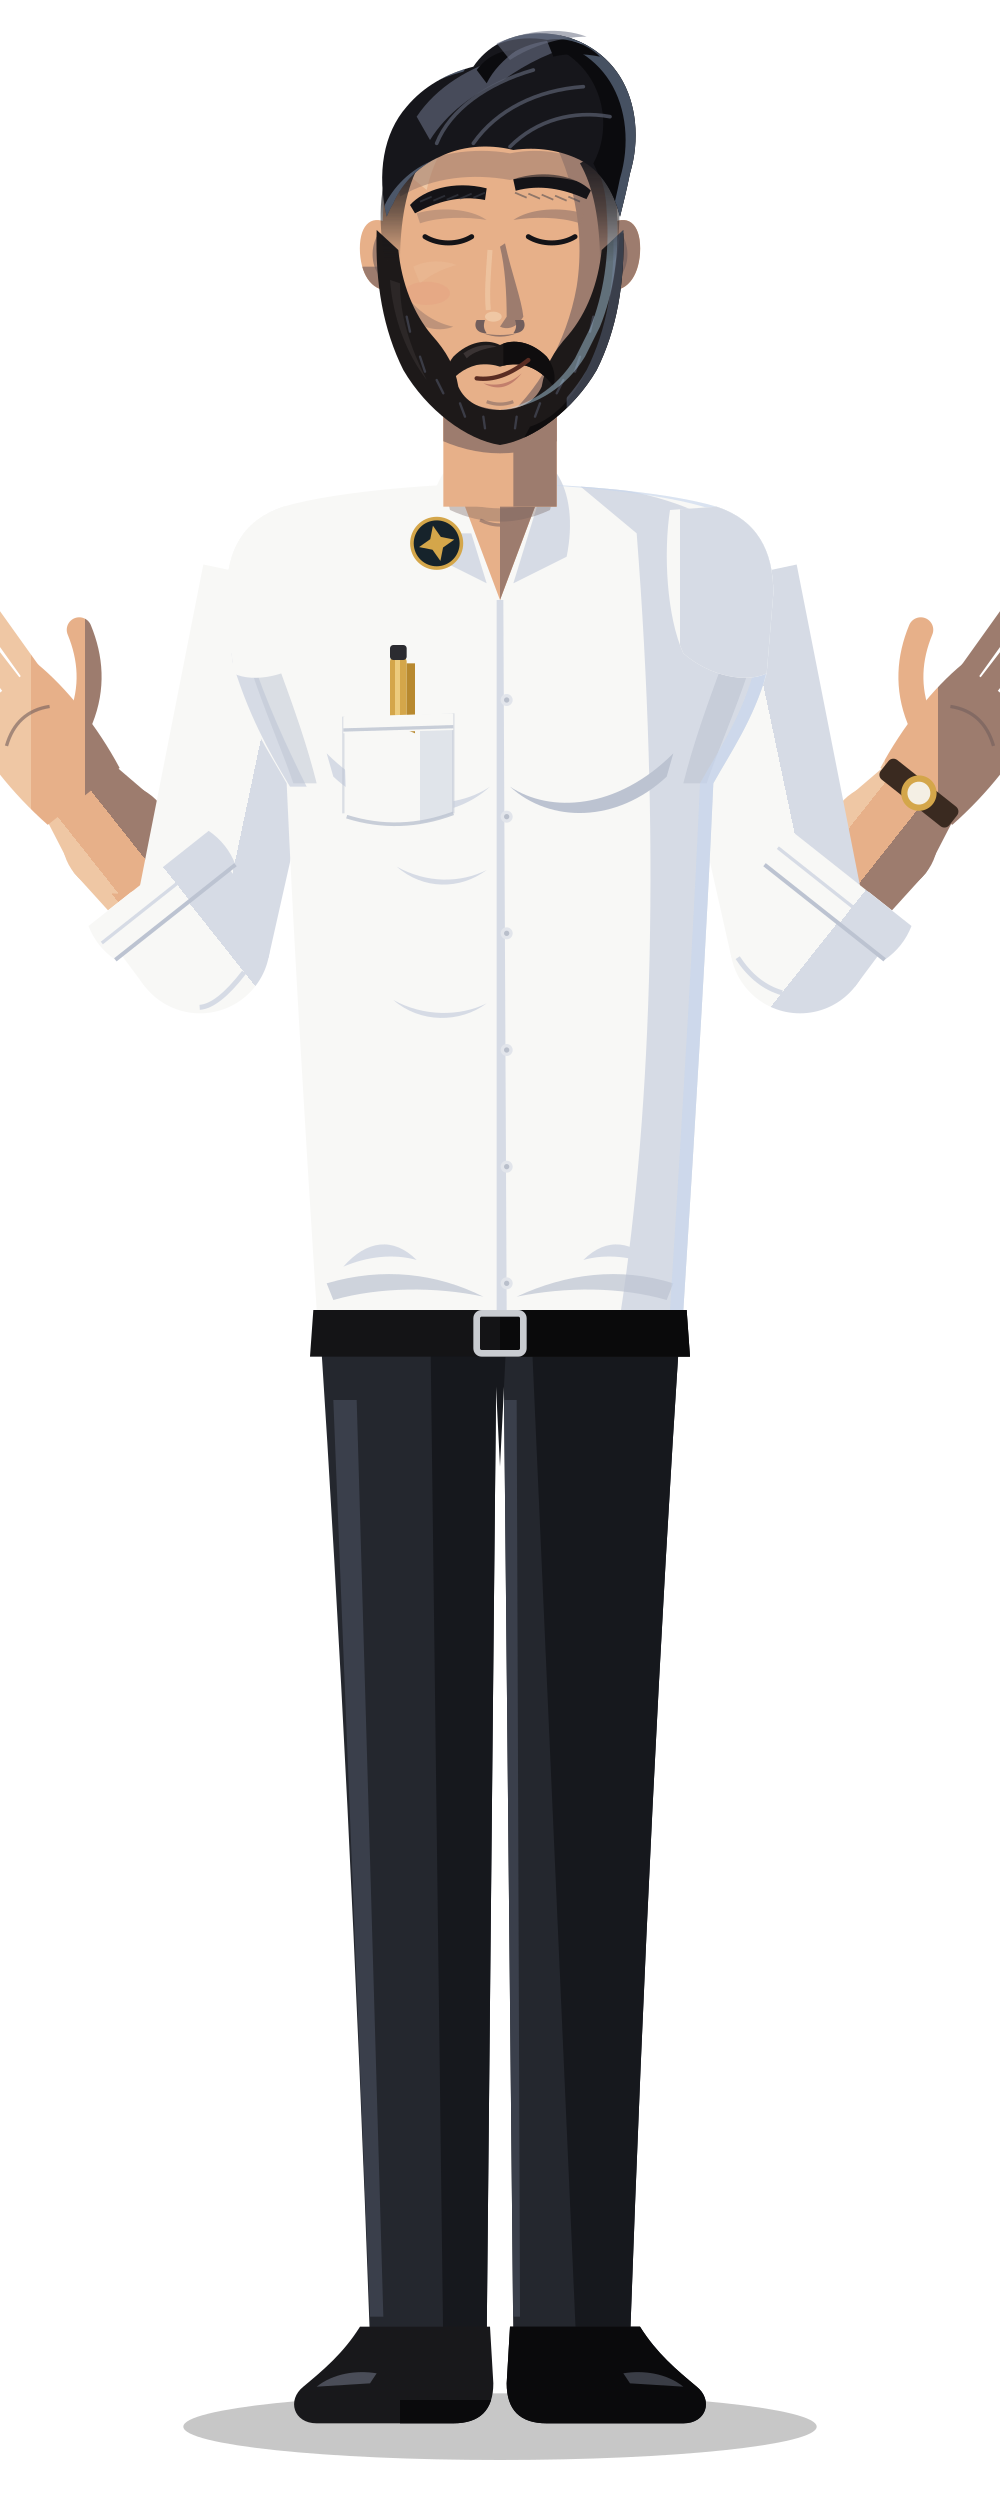
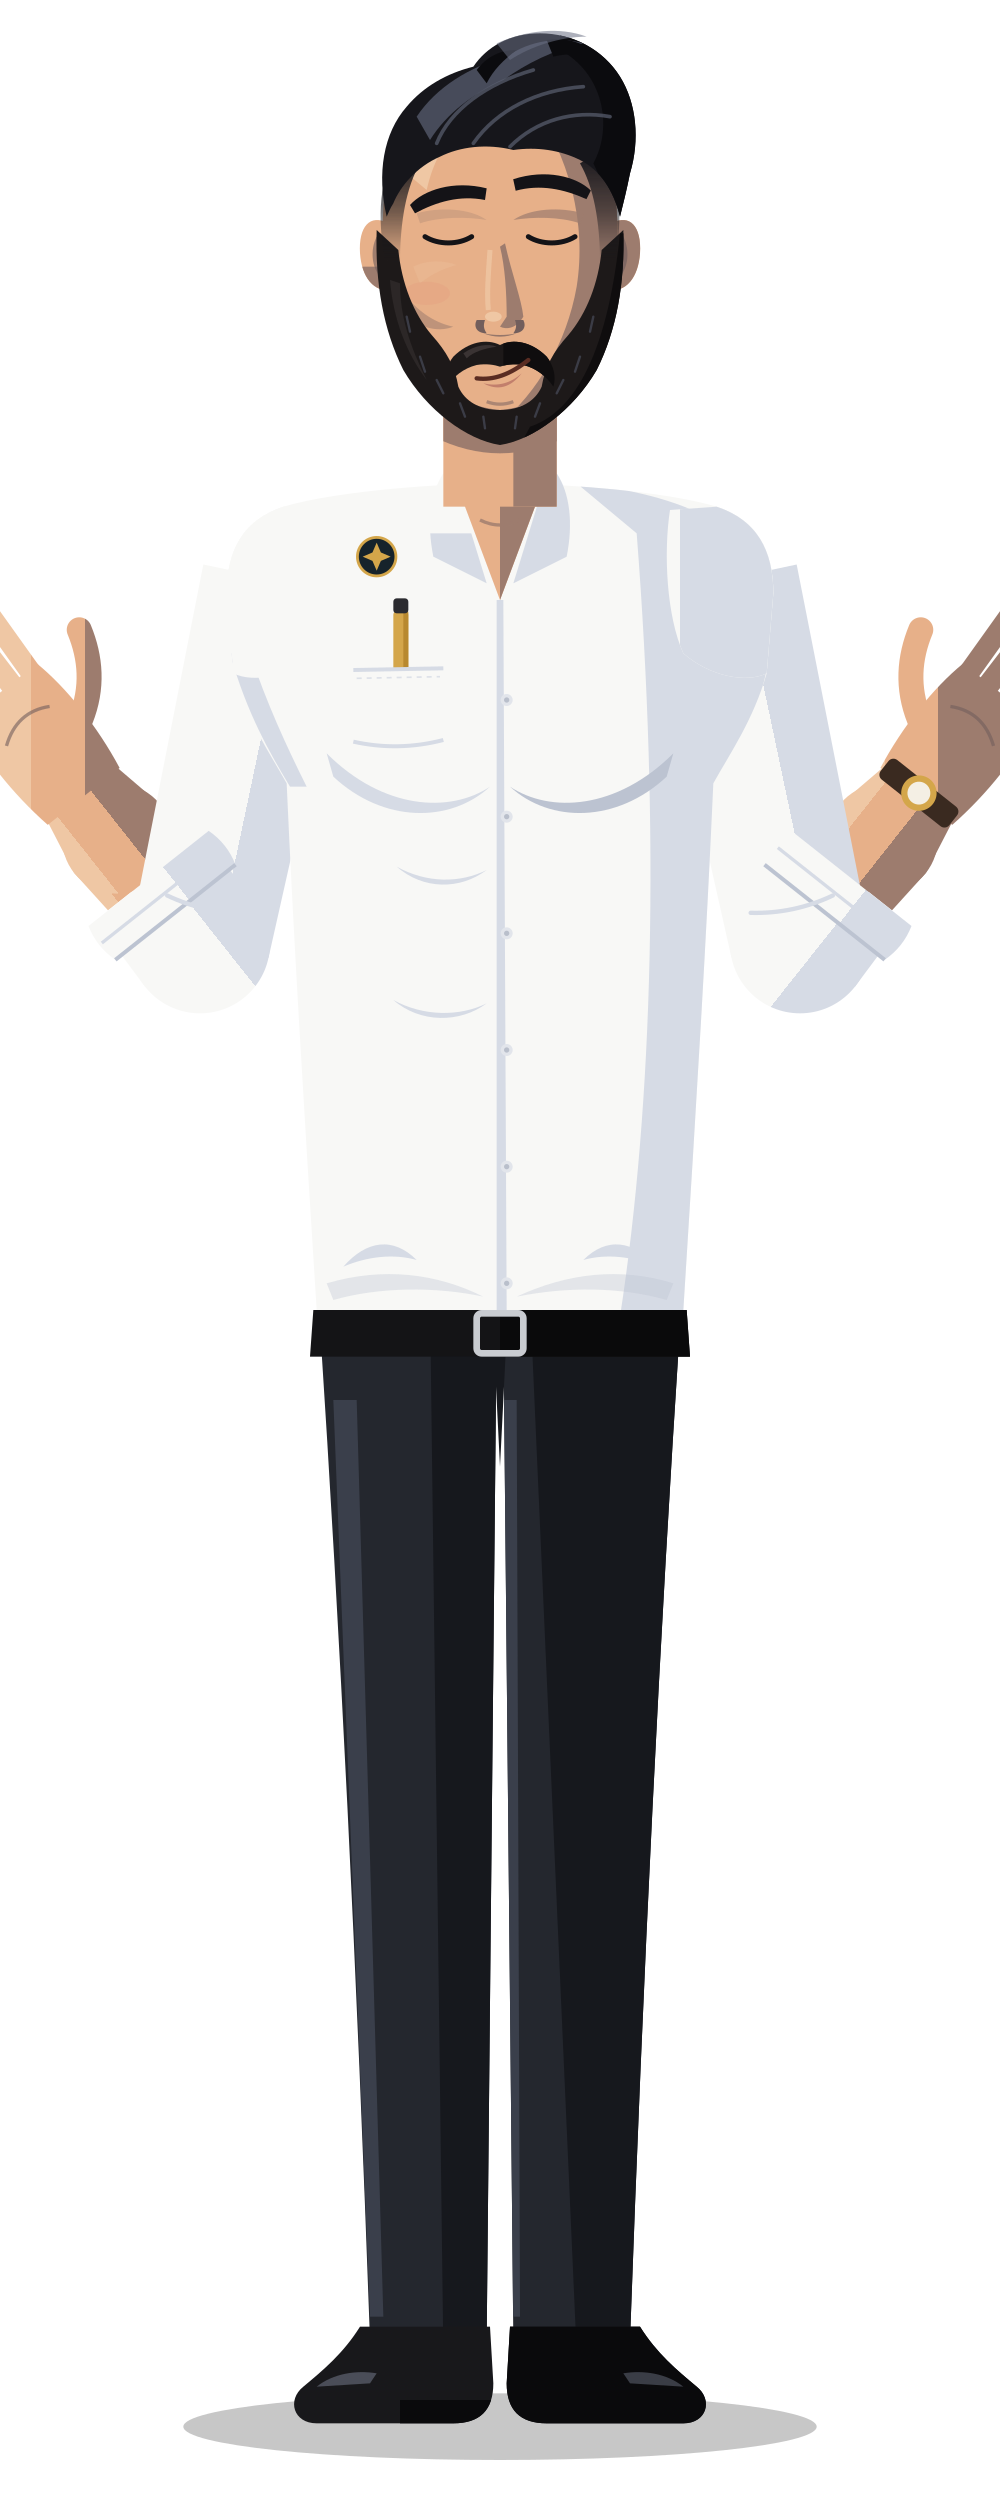
<svg xmlns="http://www.w3.org/2000/svg" viewBox="0 0 600 1500" width="600" height="1500">
  <defs>
    <linearGradient id="fade" x1="0" y1="0" x2="0" y2="1">
      <stop offset="0" stop-color="#16161b" stop-opacity="1" />
      <stop offset="0.55" stop-color="#16161b" stop-opacity="0.55" />
      <stop offset="1" stop-color="#16161b" stop-opacity="0" />
    </linearGradient>
    <clipPath id="c1">
      <path d="M192,796 L298,796 L292,1404 L222,1404 C214,1180 204,980 192,796 Z" />
    </clipPath>
    <clipPath id="c2">
      <path d="M216,1396 L294,1396 L296,1430 C296,1446 288,1454 272,1454 L190,1454 C176,1454 172,1440 182,1432 C194,1422 206,1412 216,1396 Z" />
    </clipPath>
    <clipPath id="c3">
      <path d="M 408,796 L 302,796 L 308,1404 L 378,1404 C 386,1180 396,980 408,796 Z" />
    </clipPath>
    <clipPath id="c4">
      <path d="M 384,1396 L 306,1396 L 304,1430 C 304,1446 312,1454 328,1454 L 410,1454 C 424,1454 428,1440 418,1432 C 406,1422 394,1412 384,1396 Z" />
    </clipPath>
    <linearGradient id="g5" gradientUnits="userSpaceOnUse" x1="54.6" y1="535.0" x2="104.8" y2="495.2">
      <stop offset="0" stop-color="#efc7a4" />
      <stop offset="0.14" stop-color="#efc7a4" />
      <stop offset="0.14" stop-color="#e7b089" />
      <stop offset="0.6" stop-color="#e7b089" />
      <stop offset="0.6" stop-color="#9d7c6e" />
      <stop offset="1" stop-color="#9d7c6e" />
    </linearGradient>
    <linearGradient id="g6" gradientUnits="userSpaceOnUse" x1="31.2" y1="498.2" x2="74.4" y2="464.0">
      <stop offset="0" stop-color="#efc7a4" />
      <stop offset="0.14" stop-color="#efc7a4" />
      <stop offset="0.14" stop-color="#e7b089" />
      <stop offset="0.6" stop-color="#e7b089" />
      <stop offset="0.6" stop-color="#9d7c6e" />
      <stop offset="1" stop-color="#9d7c6e" />
    </linearGradient>
    <linearGradient id="g7" gradientUnits="userSpaceOnUse" x1="100.4" y1="448.0" x2="185.6" y2="466.0">
      <stop offset="0" stop-color="#f8f8f6" />
      <stop offset="0.62" stop-color="#f8f8f6" />
      <stop offset="0.62" stop-color="#d6dbe5" />
      <stop offset="1" stop-color="#d6dbe5" />
    </linearGradient>
    <linearGradient id="g8" gradientUnits="userSpaceOnUse" x1="76.1" y1="577.4" x2="141.1" y2="525.8">
      <stop offset="0" stop-color="#f8f8f6" />
      <stop offset="0.62" stop-color="#f8f8f6" />
      <stop offset="0.62" stop-color="#d6dbe5" />
      <stop offset="1" stop-color="#d6dbe5" />
    </linearGradient>
    <linearGradient id="g9" gradientUnits="userSpaceOnUse" x1="61.1" y1="565.8" x2="133.3" y2="508.6">
      <stop offset="0" stop-color="#f8f8f6" />
      <stop offset="0.62" stop-color="#f8f8f6" />
      <stop offset="0.62" stop-color="#d6dbe5" />
      <stop offset="1" stop-color="#d6dbe5" />
    </linearGradient>
    <linearGradient id="g10" gradientUnits="userSpaceOnUse" x1="22.0" y1="17.4" x2="-22.0" y2="-17.4">
      <stop offset="0" stop-color="#efc7a4" />
      <stop offset="0.14" stop-color="#efc7a4" />
      <stop offset="0.14" stop-color="#e7b089" />
      <stop offset="0.6" stop-color="#e7b089" />
      <stop offset="0.6" stop-color="#9d7c6e" />
      <stop offset="1" stop-color="#9d7c6e" />
    </linearGradient>
    <linearGradient id="g11" gradientUnits="userSpaceOnUse" x1="495.2" y1="495.2" x2="545.4" y2="535.0">
      <stop offset="0" stop-color="#efc7a4" />
      <stop offset="0.14" stop-color="#efc7a4" />
      <stop offset="0.14" stop-color="#e7b089" />
      <stop offset="0.6" stop-color="#e7b089" />
      <stop offset="0.6" stop-color="#9d7c6e" />
      <stop offset="1" stop-color="#9d7c6e" />
    </linearGradient>
    <linearGradient id="g12" gradientUnits="userSpaceOnUse" x1="525.6" y1="464.0" x2="568.8" y2="498.2">
      <stop offset="0" stop-color="#efc7a4" />
      <stop offset="0.14" stop-color="#efc7a4" />
      <stop offset="0.14" stop-color="#e7b089" />
      <stop offset="0.6" stop-color="#e7b089" />
      <stop offset="0.6" stop-color="#9d7c6e" />
      <stop offset="1" stop-color="#9d7c6e" />
    </linearGradient>
    <linearGradient id="g13" gradientUnits="userSpaceOnUse" x1="414.4" y1="466.0" x2="499.6" y2="448.0">
      <stop offset="0" stop-color="#f8f8f6" />
      <stop offset="0.62" stop-color="#f8f8f6" />
      <stop offset="0.62" stop-color="#d6dbe5" />
      <stop offset="1" stop-color="#d6dbe5" />
    </linearGradient>
    <linearGradient id="g14" gradientUnits="userSpaceOnUse" x1="458.9" y1="525.8" x2="523.9" y2="577.4">
      <stop offset="0" stop-color="#f8f8f6" />
      <stop offset="0.62" stop-color="#f8f8f6" />
      <stop offset="0.62" stop-color="#d6dbe5" />
      <stop offset="1" stop-color="#d6dbe5" />
    </linearGradient>
    <linearGradient id="g15" gradientUnits="userSpaceOnUse" x1="466.7" y1="508.6" x2="538.9" y2="565.8">
      <stop offset="0" stop-color="#f8f8f6" />
      <stop offset="0.62" stop-color="#f8f8f6" />
      <stop offset="0.62" stop-color="#d6dbe5" />
      <stop offset="1" stop-color="#d6dbe5" />
    </linearGradient>
    <linearGradient id="g16" gradientUnits="userSpaceOnUse" x1="-22.0" y1="-17.4" x2="22.0" y2="17.4">
      <stop offset="0" stop-color="#efc7a4" />
      <stop offset="0.14" stop-color="#efc7a4" />
      <stop offset="0.14" stop-color="#e7b089" />
      <stop offset="0.6" stop-color="#e7b089" />
      <stop offset="0.6" stop-color="#9d7c6e" />
      <stop offset="1" stop-color="#9d7c6e" />
    </linearGradient>
    <clipPath id="c17">
      <path d="M300,290 C268,290 204,294 170,304 C146,312 136,330 136,356 L140,404 C148,432 162,452 172,470 C176,560 182,660 190,786 L410,786 C418,660 424,560 428,470 C438,452 452,432 460,404 L464,356 C464,330 454,312 430,304 C396,294 332,290 300,290 Z" />
    </clipPath>
    <clipPath id="c18">
      <path d="M276,296 L324,296 L300,360 Z" />
    </clipPath>
    <clipPath id="c19">
      <path d="M266,284 C258,296 256,314 260,334 L292,350 L276,298 Z" />
    </clipPath>
    <clipPath id="c20">
      <path d="M 334,284 C 342,296 344,314 340,334 L 308,350 L 324,298 Z" />
    </clipPath>
    <clipPath id="c21">
-       <path d="M300,290 C268,290 204,294 170,304 C146,312 136,330 136,356 L140,404 C148,432 162,452 172,470 C176,560 182,660 190,786 L410,786 C418,660 424,560 428,470 C438,452 452,432 460,404 L464,356 C464,330 454,312 430,304 C396,294 332,290 300,290 Z" />
+       <path d="M188,786 L412,786 L414,814 L186,814 Z" />
    </clipPath>
    <clipPath id="c22">
-       <path d="M188,786 L412,786 L414,814 L186,814 Z" />
+       <path d="M170,304 C146,312 136,330 136,356 L140,404 C152,410 174,406 190,392 C200,370 202,332 198,306 Z" />
    </clipPath>
    <clipPath id="c23">
-       <path d="M170,304 C146,312 136,330 136,356 L140,404 C152,410 174,406 190,392 C200,370 202,332 198,306 Z" />
+       <path d="M 430,304 C 454,312 464,330 464,356 L 460,404 C 448,410 426,406 410,392 C 400,370 398,332 402,306 Z" />
    </clipPath>
    <clipPath id="c24">
-       <path d="M 430,304 C 454,312 464,330 464,356 L 460,404 C 448,410 426,406 410,392 C 400,370 398,332 402,306 Z" />
+       <path d="M233,134 C222,128 215,136 216,152 C217,166 224,176 236,174 Z" />
    </clipPath>
    <clipPath id="c25">
-       <path d="M233,134 C222,128 215,136 216,152 C217,166 224,176 236,174 Z" />
+       <path d="M 367,134 C 378,128 385,136 384,152 C 383,166 376,176 364,174 Z" />
    </clipPath>
    <clipPath id="c26">
-       <path d="M 367,134 C 378,128 385,136 384,152 C 383,166 376,176 364,174 Z" />
+       <path d="M266,220 L266,304 L334,304 L334,220 Z" />
    </clipPath>
    <clipPath id="c27">
-       <path d="M266,220 L266,304 L334,304 L334,220 Z" />
+       <path d="M300,64 C341,64 369,88 370,126 C372,152 368,176 360,196 L351,214 C340,232 322,244 300,246 C278,244 260,232 249,214 L240,196 C232,176 228,152 230,126 C231,88 259,64 300,64 Z" />
    </clipPath>
    <clipPath id="c28">
-       <path d="M300,64 C341,64 369,88 370,126 C372,152 368,176 360,196 L351,214 C340,232 322,244 300,246 C278,244 260,232 249,214 L240,196 C232,176 228,152 230,126 C231,88 259,64 300,64 Z" />
+       <path d="M226,138 C225,170 230,198 242,222 C256,246 280,264 300,267 C320,264 344,246 358,222 C370,198 375,170 374,138 L361,150 C359,170 352,188 341,201 C332,211 327,220 325,232 C321,241 312,246 300,246 C288,246 279,241 275,232 C273,220 268,211 259,201 C248,188 241,170 239,150 Z" />
    </clipPath>
    <clipPath id="c29">
-       <path d="M226,138 C225,170 230,198 242,222 C256,246 280,264 300,267 C320,264 344,246 358,222 C370,198 375,170 374,138 L361,150 C359,170 352,188 341,201 C332,211 327,220 325,232 C321,241 312,246 300,246 C288,246 279,241 275,232 C273,220 268,211 259,201 C248,188 241,170 239,150 Z" />
+       <path d="M272,214 C281,205 292,203 300,207 C308,203 319,205 328,214 C332,219 334,226 332,232 C328,226 322,221 314,219 C308,218 303,219 300,220 C297,219 292,218 286,219 C278,221 272,226 268,232 C266,226 268,219 272,214 Z" />
    </clipPath>
    <clipPath id="c30">
-       <path d="M272,214 C281,205 292,203 300,207 C308,203 319,205 328,214 C332,219 334,226 332,232 C328,226 322,221 314,219 C308,218 303,219 300,220 C297,219 292,218 286,219 C278,221 272,226 268,232 C266,226 268,219 272,214 Z" />
-     </clipPath>
-     <clipPath id="c31">
-       <path d="M300,64 C341,64 369,88 370,126 C372,152 368,176 360,196 L351,214 C340,232 322,244 300,246 C278,244 260,232 249,214 L240,196 C232,176 228,152 230,126 C231,88 259,64 300,64 Z" />
-     </clipPath>
-     <clipPath id="c32">
-       <path d="M226,138 C225,170 230,198 242,222 C256,246 280,264 300,267 C320,264 344,246 358,222 C370,198 375,170 374,138 L361,150 C359,170 352,188 341,201 C332,211 327,220 325,232 C321,241 312,246 300,246 C288,246 279,241 275,232 C273,220 268,211 259,201 C248,188 241,170 239,150 Z" />
-     </clipPath>
-     <clipPath id="c33">
-       <rect x="340" y="0" width="600" height="1500" />
-     </clipPath>
-     <clipPath id="c34">
-       <path d="M232,130 C226,104 230,80 244,64 C254,52 268,44 284,40 C292,28 306,20 324,20 C344,20 362,30 372,46 C382,62 384,84 378,104 C376,114 374,122 372,130 C368,114 360,102 348,96 C336,90 322,88 308,90 C292,86 276,88 264,94 C250,100 240,112 236,122 C234,125 233,128 232,130 Z" />
-     </clipPath>
-     <clipPath id="c35">
      <path d="M232,130 C226,104 230,80 244,64 C254,52 268,44 284,40 C292,28 306,20 324,20 C344,20 362,30 372,46 C382,62 384,84 378,104 C376,114 374,122 372,130 C368,114 360,102 348,96 C336,90 322,88 308,90 C292,86 276,88 264,94 C250,100 240,112 236,122 C234,125 233,128 232,130 Z" />
    </clipPath>
  </defs>
  <ellipse cx="300" cy="1456" rx="190" ry="20" fill="#000" opacity="0.22" />
  <path d="M192,796 L298,796 L292,1404 L222,1404 C214,1180 204,980 192,796 Z" fill="#24272e" />
  <g clip-path="url(#c1)">
    <path d="M258,780 L304,780 L300,1412 L266,1412 Z" fill="#16181d" />
    <path d="M200,840 L214,840 L230,1390 L222,1390 Z" fill="#3a3f4b" />
  </g>
  <path d="M216,1396 L294,1396 L296,1430 C296,1446 288,1454 272,1454 L190,1454 C176,1454 172,1440 182,1432 C194,1422 206,1412 216,1396 Z" fill="#18181b" />
  <g clip-path="url(#c2)">
    <path d="M240,1440 L300,1440 L300,1460 L240,1460 Z" fill="#0a0a0c" />
    <path d="M190,1432 C200,1424 214,1422 226,1424 L222,1430 Z" fill="#4a4d58" />
  </g>
  <path d="M 408,796 L 302,796 L 308,1404 L 378,1404 C 386,1180 396,980 408,796 Z" fill="#24272e" />
  <g clip-path="url(#c3)">
    <path d="M318,780 L420,780 L420,1412 L346,1412 Z" fill="#16181d" />
    <path d="M 310,840 L 302,840 L 306,1390 L 312,1390 Z" fill="#3a3f4b" />
  </g>
  <path d="M 384,1396 L 306,1396 L 304,1430 C 304,1446 312,1454 328,1454 L 410,1454 C 424,1454 428,1440 418,1432 C 406,1422 394,1412 384,1396 Z" fill="#18181b" />
  <g clip-path="url(#c4)">
    <path d="M300,1380 L440,1380 L440,1460 L300,1460 Z" fill="#0a0a0c" />
    <path d="M 410,1432 C 400,1424 386,1422 374,1424 L 378,1430 Z" fill="#3a3d46" />
  </g>
  <path d="M296,800 L300,880 L304,800 Z" fill="#16181d" />
  <path d="M64.8,546.2 L44.4,523.7 L96.2,482.7 L113.4,507.8 Z" fill="url(#g5)" />
  <circle cx="70.3" cy="503.2" r="33.0" fill="url(#g6)" />
  <path d="M44.4,523.7 L18.1,472.7 L52.6,445.4 L96.2,482.7 Z" fill="url(#g6)" />
  <path d="M122.0,338.7 L78.9,557.3 L161.1,574.7 L210.0,357.3 Z" fill="url(#g7)" />
  <circle cx="120.0" cy="566.0" r="42.0" fill="url(#g8)" />
  <path d="M87.1,592.1 L65.1,562.6 L129.3,511.8 L152.9,539.9 Z" fill="url(#g8)" />
  <path d="M141.3,518.8 Q136.4,506.2 125.2,498.5 L53.1,555.6 Q58.0,568.2 69.2,575.9 Z" fill="url(#g9)" />
  <path d="M141.3,518.8 L69.2,575.9" stroke="#bcc3d1" stroke-width="2.4" />
  <path d="M133.3,508.6 L61.1,565.8" stroke="#d6dbe5" stroke-width="2" />
-   <path d="M119.8,604.4 q11.0,-0.7 26.7,-21.1" fill="none" stroke="#d6dbe5" stroke-width="3" />
+   <path d="M149.6,547.7 Q123.7,548.4 100.3,537.3" fill="none" stroke="#d6dbe5" stroke-width="2.6" stroke-linecap="round" />
  <g transform="translate(44.0,470.0) rotate(141.6)">
    <g transform="scale(1.25,1.25)">
      <path d="M-22,-8 C-26,14 -26,38 -22,56 L22,56 C26,38 26,14 22,-8 Z" fill="url(#g10)" />
      <path d="M-17,52 L-19.0,92" stroke="url(#g10)" stroke-width="10" stroke-linecap="round" />
      <path d="M-6,52 L-6.7,100" stroke="url(#g10)" stroke-width="10.5" stroke-linecap="round" />
      <path d="M6,52 L6.7,98" stroke="url(#g10)" stroke-width="10.5" stroke-linecap="round" />
      <path d="M17,52 L19.0,90" stroke="url(#g10)" stroke-width="9.5" stroke-linecap="round" />
      <path d="M-22,22 C-36,30 -44,42 -48,56" stroke="url(#g10)" stroke-width="12" stroke-linecap="round" fill="none" />
      <path d="M-14,36 Q0,44 14,34" fill="none" stroke="#725e5c" stroke-width="1.6" opacity="0.6" />
    </g>
  </g>
  <path d="M486.6,507.8 L503.8,482.7 L555.6,523.7 L535.2,546.2 Z" fill="url(#g11)" />
  <circle cx="529.7" cy="503.2" r="33.0" fill="url(#g12)" />
  <path d="M503.8,482.7 L547.4,445.4 L581.9,472.7 L555.6,523.7 Z" fill="url(#g12)" />
  <path d="M390.0,357.3 L438.9,574.7 L521.1,557.3 L478.0,338.7 Z" fill="url(#g13)" />
  <circle cx="480.0" cy="566.0" r="42.0" fill="url(#g14)" />
  <path d="M447.1,539.9 L470.7,511.8 L534.9,562.6 L512.9,592.1 Z" fill="url(#g14)" />
  <path d="M530.8,575.9 Q542.0,568.2 546.9,555.6 L474.8,498.5 Q463.6,506.2 458.7,518.8 Z" fill="url(#g15)" />
  <path d="M530.8,575.9 L458.7,518.8" stroke="#bcc3d1" stroke-width="2.4" />
  <path d="M538.9,565.8 L466.7,508.6" stroke="#d6dbe5" stroke-width="2" />
-   <path d="M442.6,574.6 q11.0,16.7 26.7,21.1" fill="none" stroke="#d6dbe5" stroke-width="3" />
+   <path d="M499.7,537.3 Q476.3,548.4 450.4,547.7" fill="none" stroke="#d6dbe5" stroke-width="2.6" stroke-linecap="round" />
  <g transform="translate(556.0,470.0) rotate(-141.6)">
    <g transform="scale(-1.25,1.25)">
      <path d="M-22,-8 C-26,14 -26,38 -22,56 L22,56 C26,38 26,14 22,-8 Z" fill="url(#g16)" />
      <path d="M-17,52 L-19.0,92" stroke="url(#g16)" stroke-width="10" stroke-linecap="round" />
      <path d="M-6,52 L-6.7,100" stroke="url(#g16)" stroke-width="10.5" stroke-linecap="round" />
      <path d="M6,52 L6.7,98" stroke="url(#g16)" stroke-width="10.5" stroke-linecap="round" />
      <path d="M17,52 L19.0,90" stroke="url(#g16)" stroke-width="9.5" stroke-linecap="round" />
      <path d="M-22,22 C-36,30 -44,42 -48,56" stroke="url(#g16)" stroke-width="12" stroke-linecap="round" fill="none" />
      <path d="M-14,36 Q0,44 14,34" fill="none" stroke="#725e5c" stroke-width="1.6" opacity="0.6" />
      <rect x="-21" y="-12" width="42" height="12" rx="3" fill="#3a2a20" />
      <circle cx="0" cy="-6" r="8.5" fill="#d4a64a" />
      <circle cx="0" cy="-6" r="5.5" fill="#f4efe4" />
    </g>
  </g>
  <path d="M300,290 C268,290 204,294 170,304 C146,312 136,330 136,356 L140,404 C148,432 162,452 172,470 C176,560 182,660 190,786 L410,786 C418,660 424,560 428,470 C438,452 452,432 460,404 L464,356 C464,330 454,312 430,304 C396,294 332,290 300,290 Z" fill="#f8f8f6" />
  <g clip-path="url(#c17)">
    <path d="M346,290 C406,296 466,316 464,374 C460,422 444,450 430,474 L414,790 L372,790 C392,660 396,500 382,320 Z" fill="#d6dbe5" />
    <path d="M138,392 C148,428 162,452 174,472 L184,472 C172,448 160,422 150,392 Z" fill="#d6dbe5" />
  </g>
  <path d="M196,452 C230,486 270,488 294,472 C270,494 230,494 200,466 Z" fill="#d6dbe5" />
  <path d="M404,452 C370,486 330,488 306,472 C330,494 370,494 400,466 Z" fill="#bcc3d1" />
  <path d="M236,600 C254,610 276,610 292,602 C276,614 252,614 236,600 Z" fill="#d6dbe5" />
  <path d="M206,760 C220,744 236,742 250,756 C236,752 220,754 206,760 Z" fill="#d6dbe5" />
  <path d="M350,756 C364,742 380,744 394,760 C380,754 364,752 350,756 Z" fill="#d6dbe5" />
  <path d="M238,520 C256,530 276,530 292,522 C276,534 254,534 238,520 Z" fill="#d6dbe5" />
  <path d="M276,296 L324,296 L300,360 Z" fill="#e7b089" />
  <g clip-path="url(#c18)">
    <path d="M300,290 L330,290 L300,364 Z" fill="#9d7c6e" />
  </g>
  <path d="M288,312 Q300,318 312,312" fill="none" stroke="#9d7c6e" stroke-width="2" opacity="0.8" />
  <path d="M266,284 C258,296 256,314 260,334 L292,350 L276,298 Z" fill="#f8f8f6" />
  <g clip-path="url(#c19)">
    <path d="M256,320 L292,320 L292,352 L256,352 Z" fill="#d6dbe5" />
  </g>
  <path d="M 334,284 C 342,296 344,314 340,334 L 308,350 L 324,298 Z" fill="#f8f8f6" />
  <g clip-path="url(#c20)">
    <path d="M 334,284 C 342,296 344,314 340,334 L 308,350 L 324,298 Z" fill="#d6dbe5" />
  </g>
  <path d="M268,286 Q300,280 332,286 L326,292 Q300,288 274,292 Z" fill="#d6dbe5" />
  <path d="M298,360 L302,360 L304,786 L298,786 Z" fill="#d6dbe5" />
  <circle cx="304" cy="420" r="3.6" fill="#e2e5eb" />
  <circle cx="304" cy="420" r="1.6" fill="#b9bfcb" />
  <circle cx="304" cy="490" r="3.6" fill="#e2e5eb" />
  <circle cx="304" cy="490" r="1.6" fill="#b9bfcb" />
  <circle cx="304" cy="560" r="3.6" fill="#e2e5eb" />
  <circle cx="304" cy="560" r="1.6" fill="#b9bfcb" />
  <circle cx="304" cy="630" r="3.6" fill="#e2e5eb" />
  <circle cx="304" cy="630" r="1.6" fill="#b9bfcb" />
  <circle cx="304" cy="700" r="3.6" fill="#e2e5eb" />
  <circle cx="304" cy="700" r="1.6" fill="#b9bfcb" />
  <circle cx="304" cy="770" r="3.6" fill="#e2e5eb" />
  <circle cx="304" cy="770" r="1.6" fill="#b9bfcb" />
-   <path d="M150,400 C160,430 170,452 176,470 L190,470 C184,446 176,424 168,402 Z" fill="#bcc3d1" opacity="0.5" />
-   <path d="M 450,400 C 440,430 430,452 424,470 L 410,470 C 416,446 424,424 432,402 Z" fill="#bcc3d1" opacity="0.6" />
-   <path d="M196,770 C230,760 262,764 290,778 C262,772 228,772 200,780 Z" fill="#bcc3d1" opacity="0.7" />
-   <path d="M310,778 C340,764 372,760 404,770 L400,780 C372,772 340,772 310,778 Z" fill="#bcc3d1" opacity="0.7" />
-   <path d="M268,298 Q300,312 332,298 L330,306 Q300,320 270,306 Z" fill="#725e5c" opacity="0.35" />
+   <path d="M196,770 C230,760 262,764 290,778 C262,772 228,772 200,780 Z" fill="#bcc3d1" opacity="0.35" />
+   <path d="M310,778 C340,764 372,760 404,770 L400,780 C372,772 340,772 310,778 Z" fill="#bcc3d1" opacity="0.35" />
+   <path d="M188,786 L412,786 L414,814 L186,814 Z" fill="#141416" />
  <g clip-path="url(#c21)">
-     <path d="M-10,-10 L610,-10 L610,1510 L-10,1510 Z M 292,290 C 260,290 196,294 162,304 C 138,312 128,330 128,356 L 132,404 C 140,432 154,452 164,470 C 168,560 174,660 182,786 L 402,786 C 410,660 416,560 420,470 C 430,452 444,432 452,404 L 456,356 C 456,330 446,312 422,304 C 388,294 324,290 292,290 Z" fill-rule="evenodd" fill="#c6d6ee" opacity="0.6" />
-   </g>
-   <path d="M188,786 L412,786 L414,814 L186,814 Z" fill="#141416" />
-   <g clip-path="url(#c22)">
    <path d="M300,780 L420,780 L420,820 L300,820 Z" fill="#0a0a0b" />
  </g>
  <rect x="286" y="788" width="28" height="24" rx="3" fill="none" stroke="#c9ccd1" stroke-width="4" />
  <path d="M170,304 C146,312 136,330 136,356 L140,404 C152,410 174,406 190,392 C200,370 202,332 198,306 Z" fill="#f8f8f6" />
  <path d="M 430,304 C 454,312 464,330 464,356 L 460,404 C 448,410 426,406 410,392 C 400,370 398,332 402,306 Z" fill="#f8f8f6" />
-   <g clip-path="url(#c24)">
+   <g clip-path="url(#c23)">
    <path d="M408,290 L470,290 L470,420 L408,420 Z" fill="#d6dbe5" />
  </g>
-   <path d="M206,430 L272,428 L272,488 Q240,498 208,490 Z" fill="#f8f8f6" />
-   <path d="M252,429 L272,428 L272,488 Q262,492 252,494 Z" fill="#d6dbe5" opacity="0.7" />
-   <path d="M208,490 Q240,500 272,488" fill="none" stroke="#bcc3d1" stroke-width="2.2" opacity="0.8" />
-   <path d="M206,430 L206,488 M272,428 L272,488" stroke="#bcc3d1" stroke-width="1.4" opacity="0.5" />
-   <rect x="234" y="394" width="10" height="44" rx="3" fill="#d4a64a" />
-   <rect x="237" y="394" width="3" height="44" fill="#f2d48a" opacity="0.8" />
-   <rect x="234" y="387" width="10" height="9" rx="2" fill="#2b2b30" />
-   <path d="M244,398 L249,398 L249,440 L244,438 Z" fill="#b8892f" />
-   <path d="M206,430 L272,428 L272,438 L206,440 Z" fill="#f8f8f6" />
-   <path d="M206,438 L272,436" stroke="#bcc3d1" stroke-width="2" opacity="0.8" />
-   <g transform="translate(262,326) rotate(-12) scale(1.35)">
+   <rect x="236" y="366" width="9" height="44" rx="3" fill="#d4a64a" />
+   <rect x="242" y="366" width="3" height="44" rx="1.5" fill="#b8892f" />
+   <rect x="236" y="359" width="9" height="9" rx="2" fill="#2b2b30" />
+   <path d="M212,402 L266,401 L266,444 Q239,450 212,445 Z" fill="#f8f8f6" />
+   <path d="M212,445 Q239,451 266,444" fill="none" stroke="#d6dbe5" stroke-width="2.4" />
+   <path d="M212,402 L266,401" stroke="#d6dbe5" stroke-width="2.4" />
+   <path d="M214,407 L264,406" stroke="#d6dbe5" stroke-width="1" stroke-dasharray="3 3" opacity="0.8" />
+   <g transform="translate(226,334) scale(1.05)">
    <circle r="11" fill="#16232b" />
    <path d="M0,-8 L2.4,-2.4 L8,0 L2.4,2.4 L0,8 L-2.4,2.4 L-8,0 L-2.4,-2.4 Z" fill="#d4a64a" />
    <circle r="11" fill="none" stroke="#d4a64a" stroke-width="1.6" />
  </g>
  <path d="M233,134 C222,128 215,136 216,152 C217,166 224,176 236,174 Z" fill="#e7b089" />
+   <g clip-path="url(#c24)">
+     <path d="M200,160 L240,160 L240,190 L200,190 Z" fill="#9d7c6e" />
+   </g>
+   <path d="M 367,134 C 378,128 385,136 384,152 C 383,166 376,176 364,174 Z" fill="#e7b089" />
  <g clip-path="url(#c25)">
-     <path d="M200,160 L240,160 L240,190 L200,190 Z" fill="#9d7c6e" />
-   </g>
-   <path d="M 367,134 C 378,128 385,136 384,152 C 383,166 376,176 364,174 Z" fill="#e7b089" />
-   <g clip-path="url(#c26)">
    <path d="M360,120 L400,120 L400,190 L360,190 Z" fill="#9d7c6e" />
  </g>
  <path d="M226,142 C222,150 223,160 228,166 L230,164 C227,158 226,150 229,144 Z" fill="#725e5c" opacity="0.6" />
  <path d="M 374,142 C 378,150 377,160 372,166 L 370,164 C 373,158 374,150 371,144 Z" fill="#725e5c" opacity="0.7" />
  <path d="M266,220 L266,304 L334,304 L334,220 Z" fill="#e7b089" />
-   <g clip-path="url(#c27)">
+   <g clip-path="url(#c26)">
    <path d="M308,210 L340,210 L340,310 L308,310 Z" fill="#9d7c6e" />
    <path d="M260,210 L340,210 L340,262 Q300,282 260,262 Z" fill="#9d7c6e" />
  </g>
  <path d="M300,64 C341,64 369,88 370,126 C372,152 368,176 360,196 L351,214 C340,232 322,244 300,246 C278,244 260,232 249,214 L240,196 C232,176 228,152 230,126 C231,88 259,64 300,64 Z" fill="#e7b089" />
-   <g clip-path="url(#c28)">
+   <g clip-path="url(#c27)">
    <path d="M318,60 C352,70 376,96 376,130 C378,170 368,204 350,228 C336,244 318,252 300,254 C322,236 340,206 346,172 C352,134 342,94 318,60 Z" fill="#9d7c6e" />
    <path d="M244,104 C250,86 264,74 282,70 C268,82 260,96 256,114 Z" fill="#efc7a4" />
  </g>
  <path d="M248,160 C256,156 266,156 274,159 C266,161 258,165 252,170 Z" fill="#efc7a4" opacity="0.25" />
  <path d="M244,178 C252,188 262,194 272,196 C262,200 250,196 244,188 Z" fill="#9d7c6e" opacity="0.55" />
  <ellipse cx="256" cy="176" rx="14" ry="7" fill="#e07e70" opacity="0.14" />
  <path d="M246,123 C254,114 272,108 292,113 L291,120 C276,117 262,121 249,128 Z" fill="#141317" />
  <g transform="translate(0,-7) rotate(-4 330 115)">
    <path d="M 354,123 C 346,114 328,108 308,113 L 309,120 C 324,117 338,121 351,128 Z" fill="#141317" />
  </g>
-   <path d="M252,121.0 l7,-3" stroke="#3a3d48" stroke-width="1.1" opacity="0.6" />
-   <path d="M348,121.0 l-7,-3" stroke="#3a3d48" stroke-width="1.1" opacity="0.5" />
-   <path d="M260,120.4 l7,-3" stroke="#3a3d48" stroke-width="1.1" opacity="0.6" />
-   <path d="M340,120.4 l-7,-3" stroke="#3a3d48" stroke-width="1.1" opacity="0.5" />
-   <path d="M268,119.8 l7,-3" stroke="#3a3d48" stroke-width="1.1" opacity="0.6" />
-   <path d="M332,119.8 l-7,-3" stroke="#3a3d48" stroke-width="1.1" opacity="0.5" />
-   <path d="M276,119.2 l7,-3" stroke="#3a3d48" stroke-width="1.1" opacity="0.6" />
-   <path d="M324,119.2 l-7,-3" stroke="#3a3d48" stroke-width="1.1" opacity="0.5" />
-   <path d="M284,118.6 l7,-3" stroke="#3a3d48" stroke-width="1.1" opacity="0.6" />
-   <path d="M316,118.6 l-7,-3" stroke="#3a3d48" stroke-width="1.1" opacity="0.5" />
-   <path d="M250,128 C264,124 282,125 292,132 C280,130 264,130 252,134 Z" fill="#9d7c6e" opacity="0.5" />
+   <path d="M250,128 C264,124 282,125 292,132 C280,130 264,130 252,134 Z" fill="#9d7c6e" opacity="0.3" />
  <path d="M 350,128 C 336,124 318,125 308,132 C 320,130 336,130 348,134 Z" fill="#9d7c6e" opacity="0.7" />
  <path d="M255,142 C263,147 275,147 283,142" fill="none" stroke="#141317" stroke-width="3.0" stroke-linecap="round" stroke-linejoin="round" opacity="1.0" />
  <path d="M317,142 C325,147 337,147 345,142" fill="none" stroke="#141317" stroke-width="3.0" stroke-linecap="round" stroke-linejoin="round" opacity="1.0" />
  <path d="M303,146 C307,164 313,180 314,190 C310,197 304,198 300,196 L304,190 C304,176 303,160 300,148 Z" fill="#9d7c6e" />
  <path d="M286,192 C284,196 286,200 292,200 C290,197 290,195 291,192 Z" fill="#725e5c" />
  <path d="M314,192 C316,196 314,200 308,200 C310,197 310,195 309,192 Z" fill="#725e5c" />
  <path d="M290,200 Q300,204 310,200 Q300,202 290,200 Z" fill="#725e5c" opacity="0.7" />
  <ellipse cx="296" cy="190" rx="5" ry="3" fill="#efc7a4" />
  <path d="M294,150 C293,164 292,176 293,186" fill="none" stroke="#efc7a4" stroke-width="3" opacity="0.8" />
  <path d="M226,138 C225,170 230,198 242,222 C256,246 280,264 300,267 C320,264 344,246 358,222 C370,198 375,170 374,138 L361,150 C359,170 352,188 341,201 C332,211 327,220 325,232 C321,241 312,246 300,246 C288,246 279,241 275,232 C273,220 268,211 259,201 C248,188 241,170 239,150 Z" fill="#1d1919" />
-   <g clip-path="url(#c29)">
+   <g clip-path="url(#c28)">
    <path d="M318,256 C342,248 364,218 372,140 L390,140 L390,290 L300,290 Z" fill="#0f0d0e" />
    <path d="M234,168 C236,192 244,212 256,228 C246,208 240,190 240,170 Z" fill="#2c2727" />
  </g>
  <path d="M252,214 l3,9" fill="none" stroke="#474b5a" stroke-width="1.4" stroke-linecap="round" stroke-linejoin="round" opacity="0.7" />
  <path d="M262,228 l4,8" fill="none" stroke="#474b5a" stroke-width="1.4" stroke-linecap="round" stroke-linejoin="round" opacity="0.7" />
  <path d="M276,242 l3,8" fill="none" stroke="#474b5a" stroke-width="1.4" stroke-linecap="round" stroke-linejoin="round" opacity="0.7" />
  <path d="M290,250 l1,7" fill="none" stroke="#474b5a" stroke-width="1.4" stroke-linecap="round" stroke-linejoin="round" opacity="0.7" />
  <path d="M244,190 l2,9" fill="none" stroke="#474b5a" stroke-width="1.4" stroke-linecap="round" stroke-linejoin="round" opacity="0.7" />
  <path d="M310,250 l-1,7" fill="none" stroke="#474b5a" stroke-width="1.4" stroke-linecap="round" stroke-linejoin="round" opacity="0.7" />
  <path d="M324,242 l-3,8" fill="none" stroke="#474b5a" stroke-width="1.4" stroke-linecap="round" stroke-linejoin="round" opacity="0.7" />
  <path d="M338,228 l-4,8" fill="none" stroke="#474b5a" stroke-width="1.4" stroke-linecap="round" stroke-linejoin="round" opacity="0.7" />
  <path d="M348,214 l-3,9" fill="none" stroke="#474b5a" stroke-width="1.4" stroke-linecap="round" stroke-linejoin="round" opacity="0.7" />
  <path d="M356,190 l-2,9" fill="none" stroke="#474b5a" stroke-width="1.4" stroke-linecap="round" stroke-linejoin="round" opacity="0.7" />
  <path d="M272,214 C281,205 292,203 300,207 C308,203 319,205 328,214 C332,219 334,226 332,232 C328,226 322,221 314,219 C308,218 303,219 300,220 C297,219 292,218 286,219 C278,221 272,226 268,232 C266,226 268,219 272,214 Z" fill="#1d1919" />
-   <g clip-path="url(#c30)">
+   <g clip-path="url(#c29)">
    <path d="M302,200 L340,200 L340,236 L302,236 Z" fill="#0f0d0e" />
    <path d="M278,212 C285,207 293,206 298,208 C291,209 284,211 280,215 Z" fill="#3a3333" />
  </g>
  <path d="M286,227 Q301,229 317,216" fill="none" stroke="#5a2c22" stroke-width="2.6" stroke-linecap="round" />
  <path d="M290,230 Q303,237 313,224 Q303,233 290,230 Z" fill="#c27f6c" />
  <path d="M292,241 Q300,244 308,241" fill="none" stroke="#9d7c6e" stroke-width="2" opacity="0.8" />
-   <path d="M238,104 C258,92 284,88 306,92 C326,88 346,92 364,104 L366,116 C346,106 326,104 306,108 C284,104 260,106 240,118 Z" fill="#9d7c6e" opacity="0.55" />
-   <g clip-path="url(#c31)">
-     <path d="M-10,-10 L610,-10 L610,1510 L-10,1510 Z M 294,65 C 335,65 363,89 364,127 C 366,153 362,177 354,197 L 345,215 C 334,233 316,245 294,247 C 272,245 254,233 243,215 L 234,197 C 226,177 222,153 224,127 C 225,89 253,65 294,65 Z" fill-rule="evenodd" fill="#bfe6ff" opacity="0.42" />
-   </g>
-   <g clip-path="url(#c32)">
-     <g clip-path="url(#c33)">
-       <path d="M-10,-10 L610,-10 L610,1510 L-10,1510 Z M 220,138 C 219,170 224,198 236,222 C 250,246 274,264 294,267 C 314,264 338,246 352,222 C 364,198 369,170 368,138 L 355,150 C 353,170 346,188 335,201 C 326,211 321,220 319,232 C 315,241 306,246 294,246 C 282,246 273,241 269,232 C 267,220 262,211 253,201 C 242,188 235,170 233,150 Z" fill-rule="evenodd" fill="#7a8aa8" opacity="0.4" />
-     </g>
-   </g>
  <path d="M231,156 C226,130 228,106 238,90 L252,98 C244,112 240,132 240,158 Z" fill="url(#fade)" />
  <path d="M 369,156 C 374,130 372,106 362,90 L 348,98 C 356,112 360,132 360,158 Z" fill="url(#fade)" />
  <path d="M232,130 C226,104 230,80 244,64 C254,52 268,44 284,40 C292,28 306,20 324,20 C344,20 362,30 372,46 C382,62 384,84 378,104 C376,114 374,122 372,130 C368,114 360,102 348,96 C336,90 322,88 308,90 C292,86 276,88 264,94 C250,100 240,112 236,122 C234,125 233,128 232,130 Z" fill="#16161b" />
-   <g clip-path="url(#c34)">
+   <g clip-path="url(#c30)">
    <path d="M336,18 C368,24 388,52 384,84 C382,104 376,118 372,132 L356,98 C368,76 362,44 336,30 Z" fill="#0b0b0e" />
    <path d="M250,70 C262,52 282,40 304,34 C318,24 336,22 350,26 C332,30 316,38 302,48 C284,56 268,68 258,84 Z" fill="#474b5a" />
-   </g>
-   <g clip-path="url(#c35)">
-     <path d="M-10,-10 L610,-10 L610,1510 L-10,1510 Z M 226,133 C 220,107 224,83 238,67 C 248,55 262,47 278,43 C 286,31 300,23 318,23 C 338,23 356,33 366,49 C 376,65 378,87 372,107 C 370,117 368,125 366,133 C 362,117 354,105 342,99 C 330,93 316,91 302,93 C 286,89 270,91 258,97 C 244,103 234,115 230,125 C 228,128 227,131 226,133 Z" fill-rule="evenodd" fill="#8fa6c8" opacity="0.45" />
  </g>
  <path d="M262,86 C270,66 292,50 320,42" fill="none" stroke="#5a5f70" stroke-width="2.2" stroke-linecap="round" stroke-linejoin="round" opacity="0.7" />
  <path d="M284,86 C298,66 322,54 350,52" fill="none" stroke="#5a5f70" stroke-width="2.2" stroke-linecap="round" stroke-linejoin="round" opacity="0.7" />
  <path d="M306,88 C322,72 344,66 366,70" fill="none" stroke="#5a5f70" stroke-width="2.2" stroke-linecap="round" stroke-linejoin="round" opacity="0.7" />
  <path d="M286,42 C292,34 300,30 310,30 C302,36 296,42 292,50 Z" fill="#0b0b0e" />
  <path d="M328,24 C340,22 352,26 360,34 C350,32 340,32 332,34 Z" fill="#0b0b0e" />
  <path d="M298,26 C316,18 336,16 352,22 C336,22 318,28 306,36 Z" fill="#6a7083" opacity="0.55" />
</svg>
